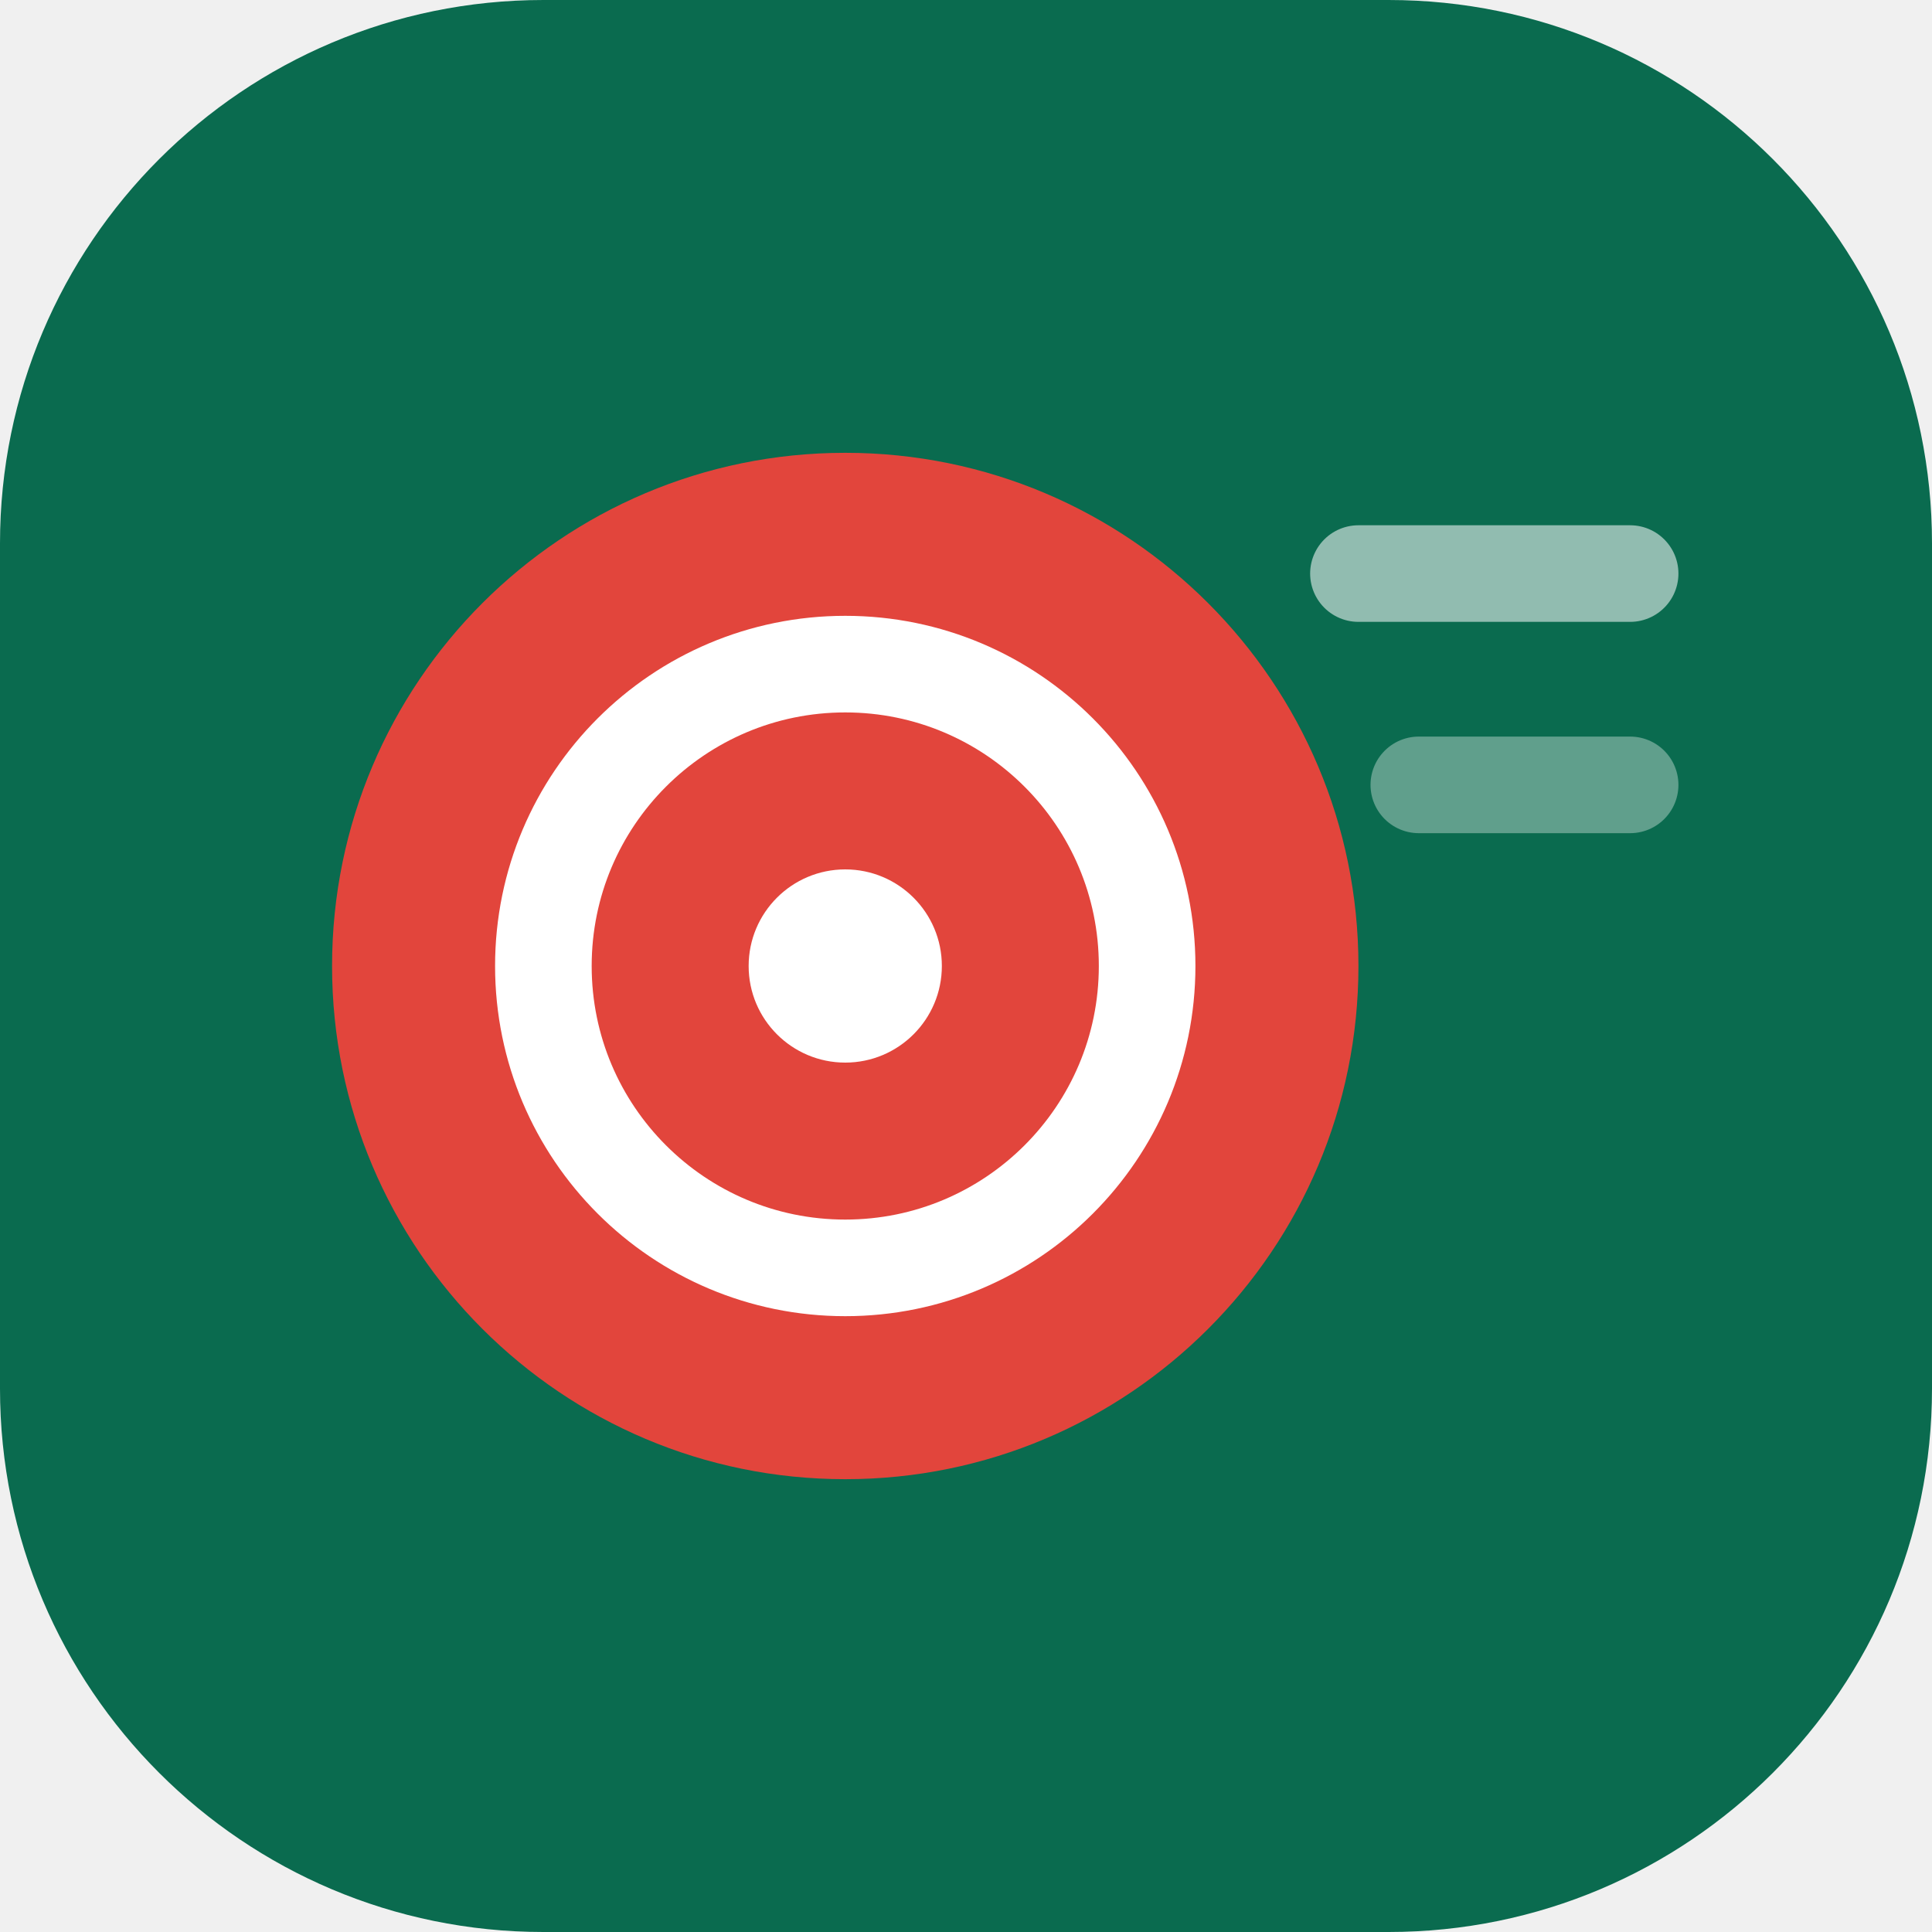
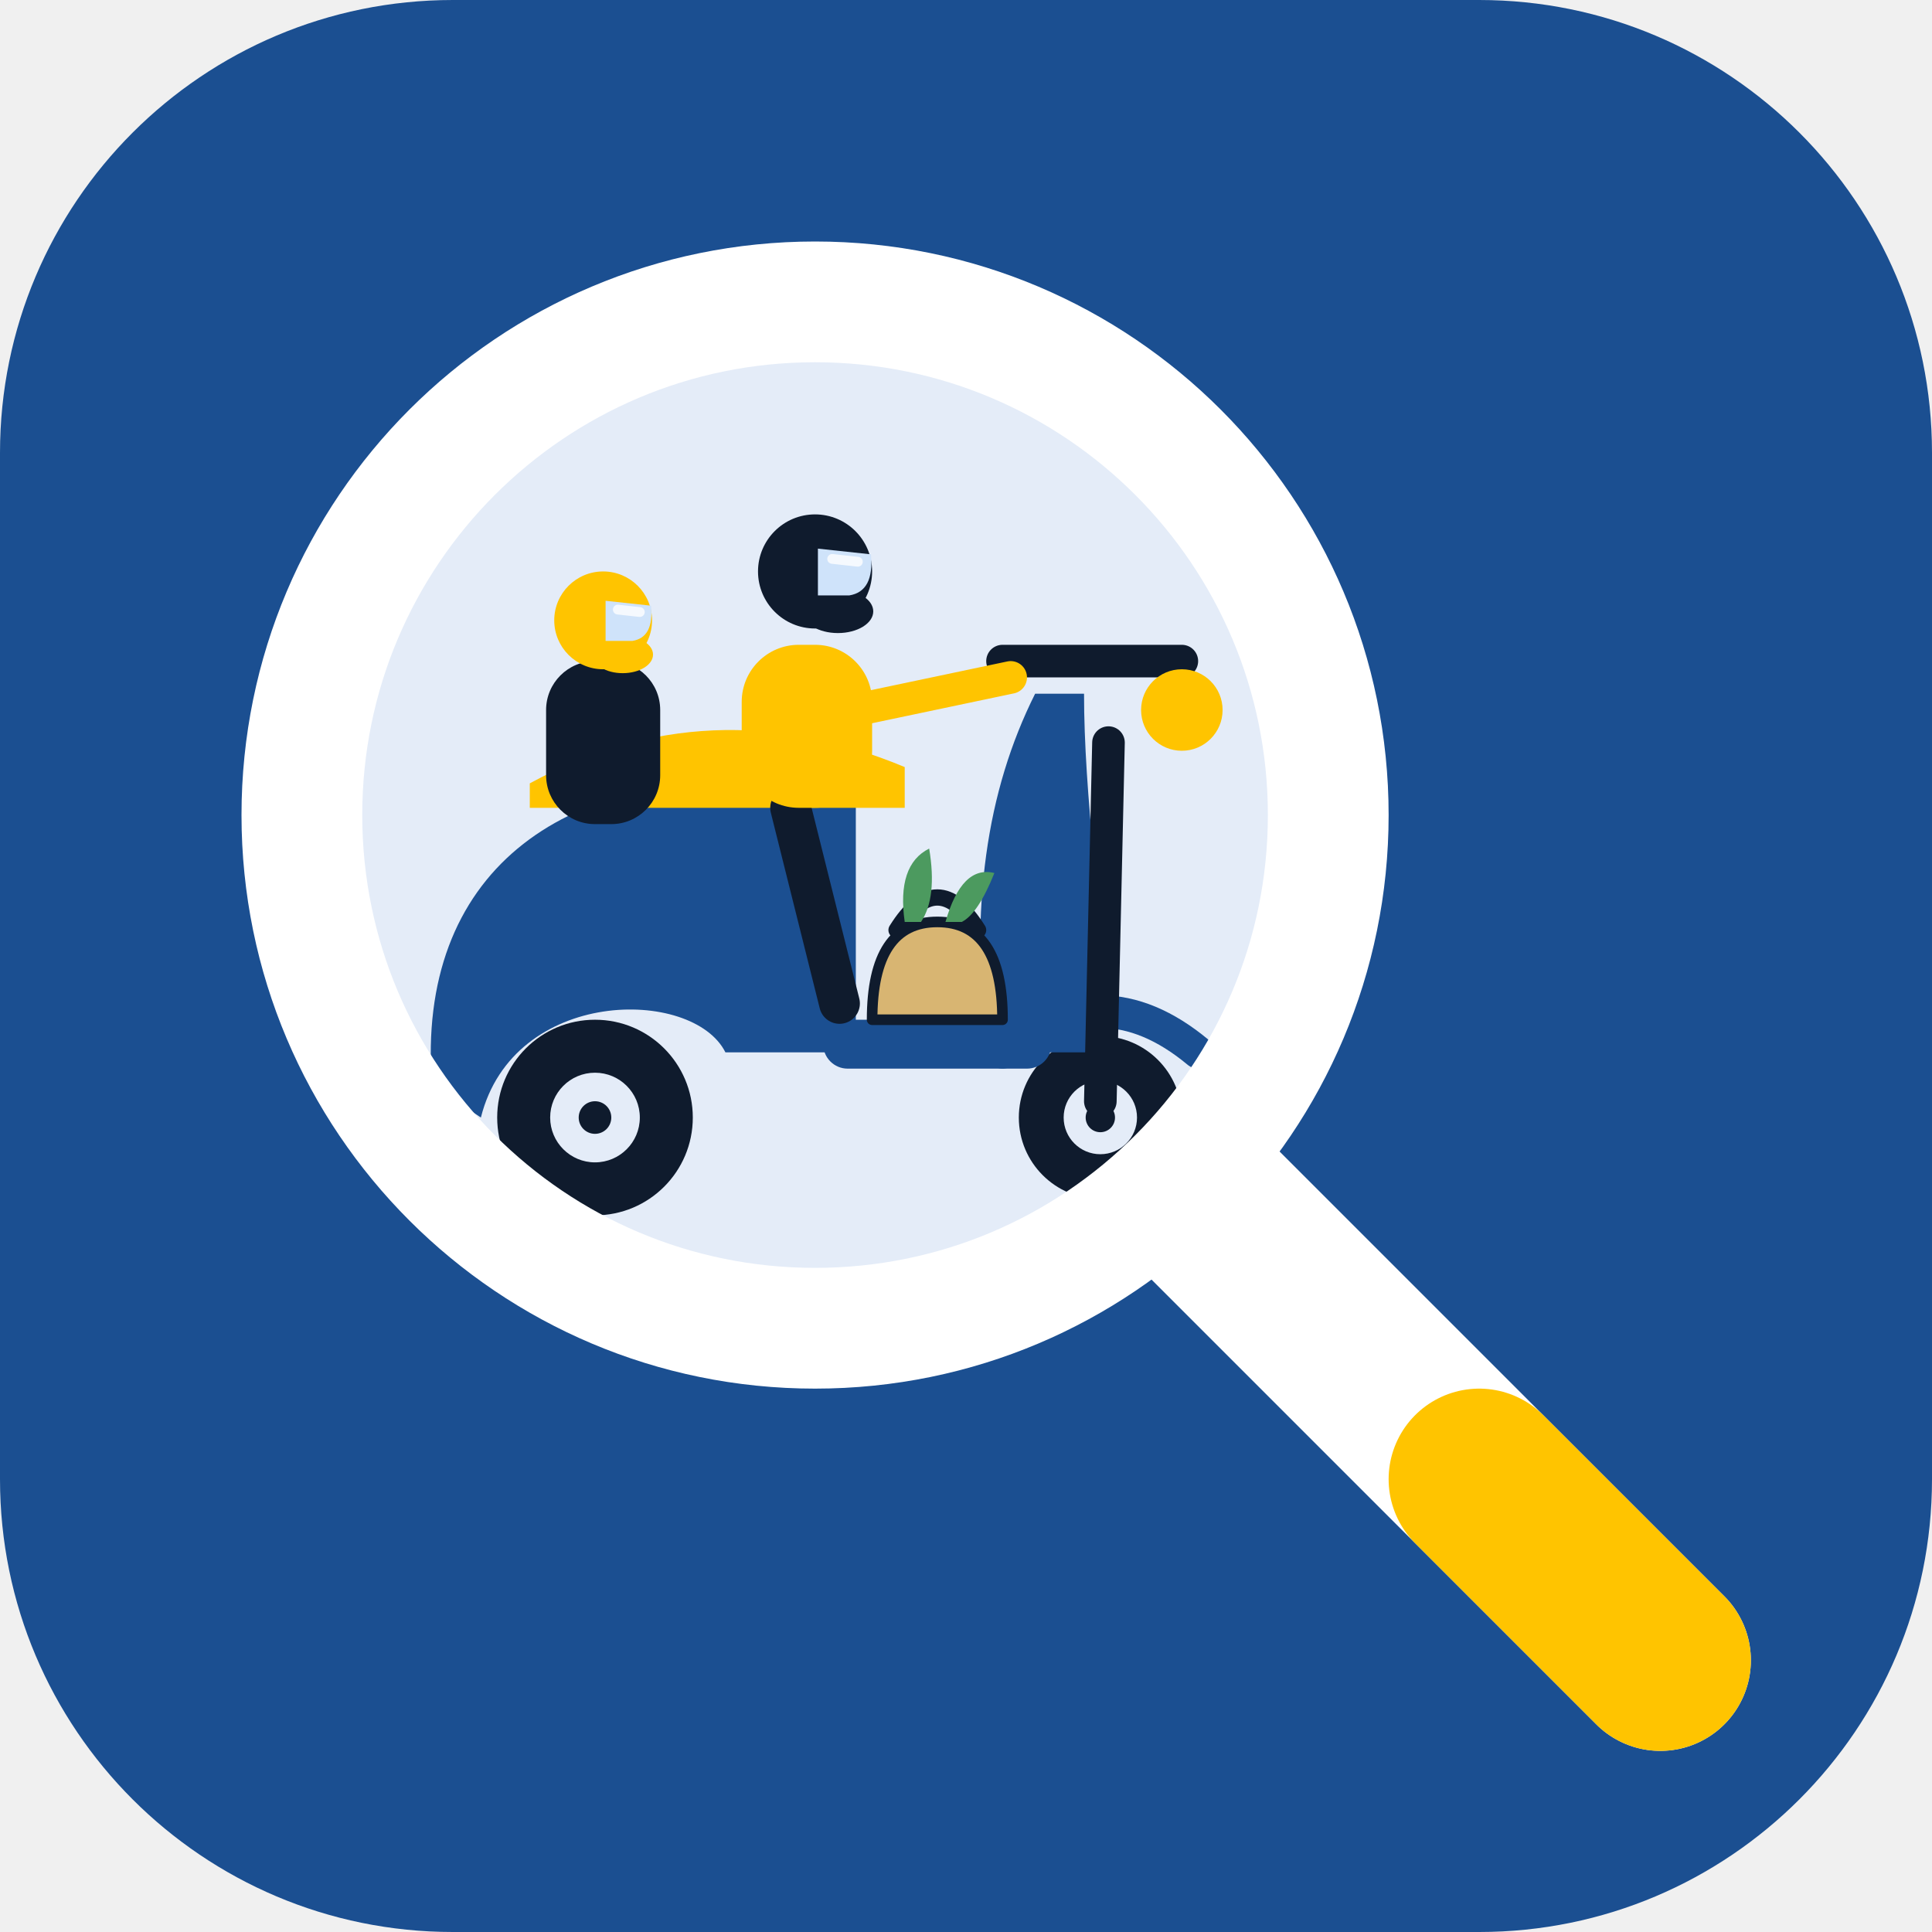
- <svg xmlns="http://www.w3.org/2000/svg" viewBox="0 0 32 32">
-   <rect width="32" height="32" rx="9" fill="#0a6b4f" />
-   <circle cx="14" cy="16" r="8.5" fill="#e2453c" />
-   <circle cx="14" cy="16" r="5" fill="none" stroke="#fff" stroke-width="1.6" />
-   <circle cx="14" cy="16" r="1.6" fill="#fff" />
-   <path d="M22.5 9.5 L27 9.5" stroke="#fff" stroke-width="1.6" stroke-linecap="round" opacity=".55" />
-   <path d="M23.5 13 L27 13" stroke="#fff" stroke-width="1.6" stroke-linecap="round" opacity=".35" />
+ <svg xmlns="http://www.w3.org/2000/svg" viewBox="0 0 64 64">
+   <rect width="64" height="64" rx="15" fill="#1b4f91" />
+   <circle cx="27" cy="27" r="17" fill="#e4ecf8" />
+   <g transform="translate(27 30) scale(.27) translate(-107 -90)">
+     <circle cx="80" cy="116" r="12" fill="#0f1b2d" />
+     <circle cx="142" cy="116" r="10" fill="#0f1b2d" />
+     <circle cx="80" cy="116" r="5.5" fill="#e4ecf8" />
+     <circle cx="142" cy="116" r="4.5" fill="#e4ecf8" />
+     <circle cx="80" cy="116" r="2" fill="#0f1b2d" />
+     <circle cx="142" cy="116" r="1.8" fill="#0f1b2d" />
+     <path d="M60 112C58 86 76 73 102 75L112 77V108H96C92 100 70 100 66 116Z" fill="#1b4f91" />
+     <rect x="108" y="104" width="28" height="6" rx="3" fill="#1b4f91" />
+     <path d="M128 108C126 90 128 76 134 64H140C140 76 142 92 144 108Z" fill="#1b4f91" />
+     <path d="M130 108Q142 98 154 108" fill="none" stroke="#1b4f91" stroke-width="4" stroke-linecap="round" />
+     <path d="M143 70 142 114" fill="none" stroke="#0f1b2d" stroke-width="4" stroke-linecap="round" />
+     <path d="M130 60H152" fill="none" stroke="#0f1b2d" stroke-width="4" stroke-linecap="round" />
+     <circle cx="152" cy="66" r="5" fill="#ffc400" />
+     <path d="M72 75Q94 63 118 73V78H72Z" fill="#ffc400" />
+     <path d="M114 104Q114 92 122 92Q130 92 130 104Z" fill="#d8b572" stroke="#0f1b2d" stroke-width="1.3" stroke-linejoin="round" />
+     <path d="M117 93Q122 85 127 93" fill="none" stroke="#0f1b2d" stroke-width="2" stroke-linecap="round" />
+     <path d="M118 92Q117 85 121 83Q122 89 120 92ZM123 92Q125 85 129 86Q127 91 125 92Z" fill="#4c9a5f" />
+     <rect x="74" y="60" width="14" height="20" rx="6" fill="#0f1b2d" />
+     <circle cx="81" cy="55" r="6" fill="#ffc400" />
+     <ellipse cx="83.4" cy="59.2" rx="3.72" ry="2.28" fill="#ffc400" />
+     <path d="M81.3 52.6L86.88 53.2Q87.24 57.1 84.6 57.52L81.3 57.52Z" fill="#cfe3fa" />
+     <path d="M82.8 53.68L85.5 53.98" stroke="#fff" stroke-width="1.2" stroke-linecap="round" opacity=".8" />
+     <path d="M104 78 110 102" fill="none" stroke="#0f1b2d" stroke-width="5" stroke-linecap="round" />
+     <rect x="98" y="58" width="16" height="20" rx="7" fill="#ffc400" />
+     <path d="M112 66 131 62" fill="none" stroke="#ffc400" stroke-width="4" stroke-linecap="round" />
+     <circle cx="107" cy="49" r="7" fill="#0f1b2d" />
+     <ellipse cx="109.8" cy="53.9" rx="4.34" ry="2.66" fill="#0f1b2d" />
+     <path d="M107.35 46.2L113.86 46.9Q114.28 51.45 111.2 51.94L107.35 51.94Z" fill="#cfe3fa" />
+     <path d="M109.1 47.46L112.25 47.81" stroke="#fff" stroke-width="1.2" stroke-linecap="round" opacity=".8" />
+   </g>
+   <circle cx="27" cy="27" r="17" fill="none" stroke="#fff" stroke-width="4" />
+   <path d="M40 40 55 55" fill="none" stroke="#fff" stroke-width="6" stroke-linecap="round" />
+   <path d="M49 49 55 55" fill="none" stroke="#ffc400" stroke-width="6" stroke-linecap="round" />
</svg>
